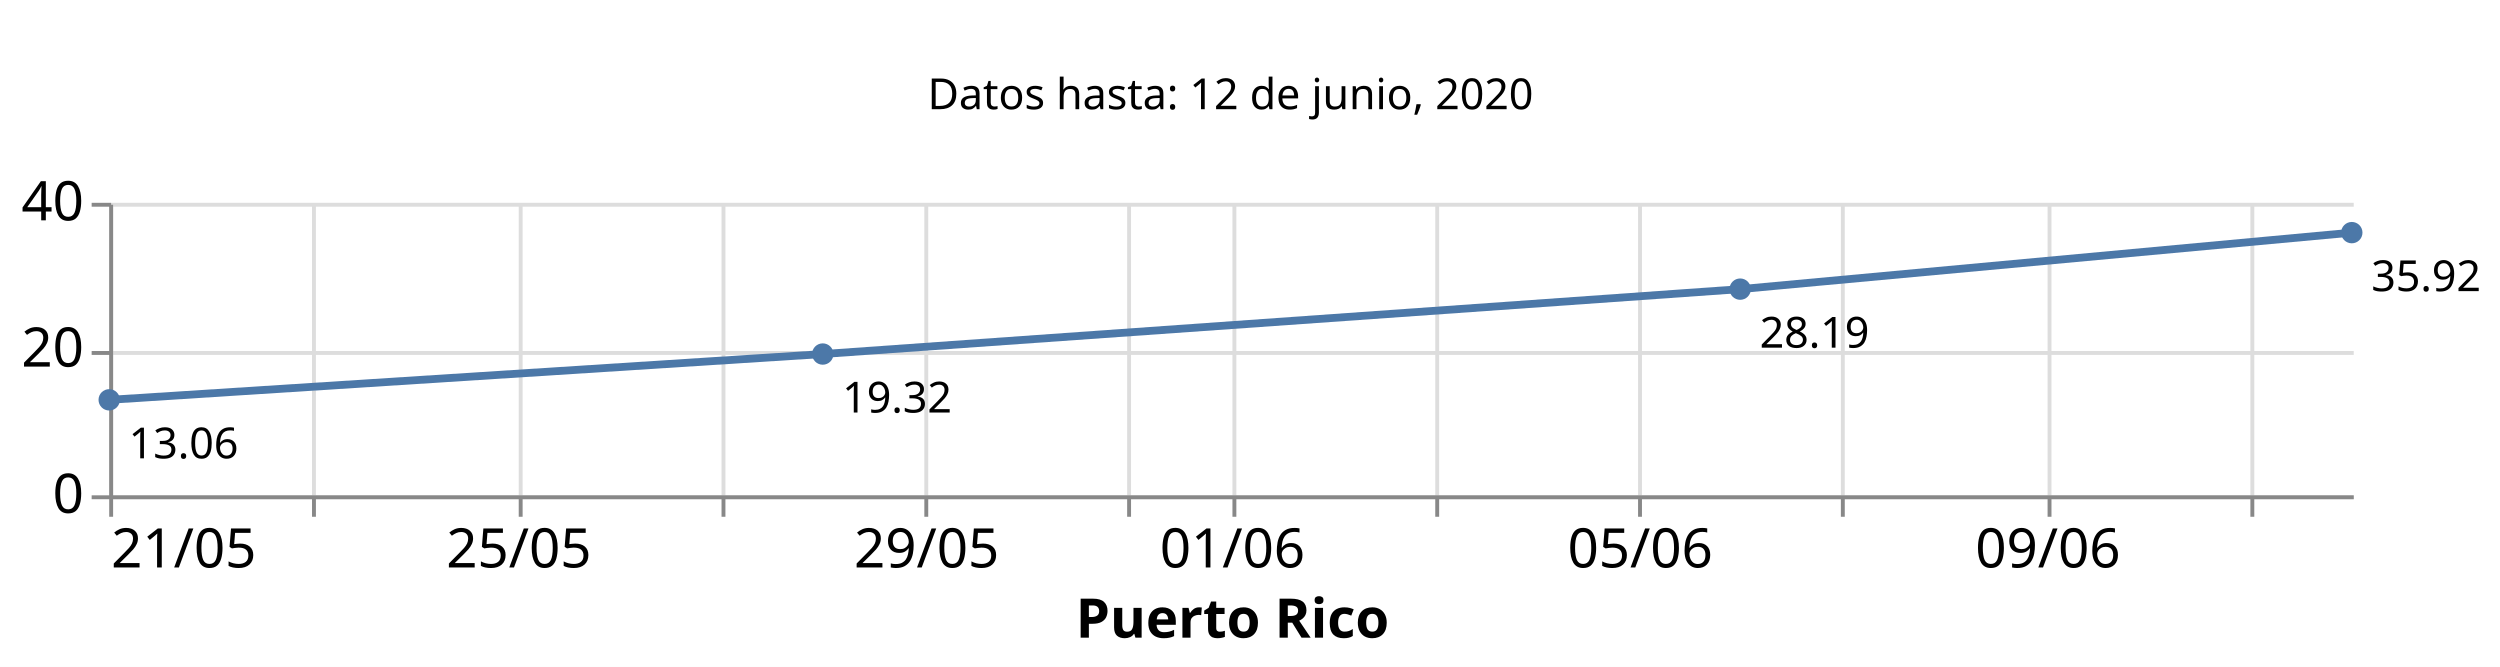
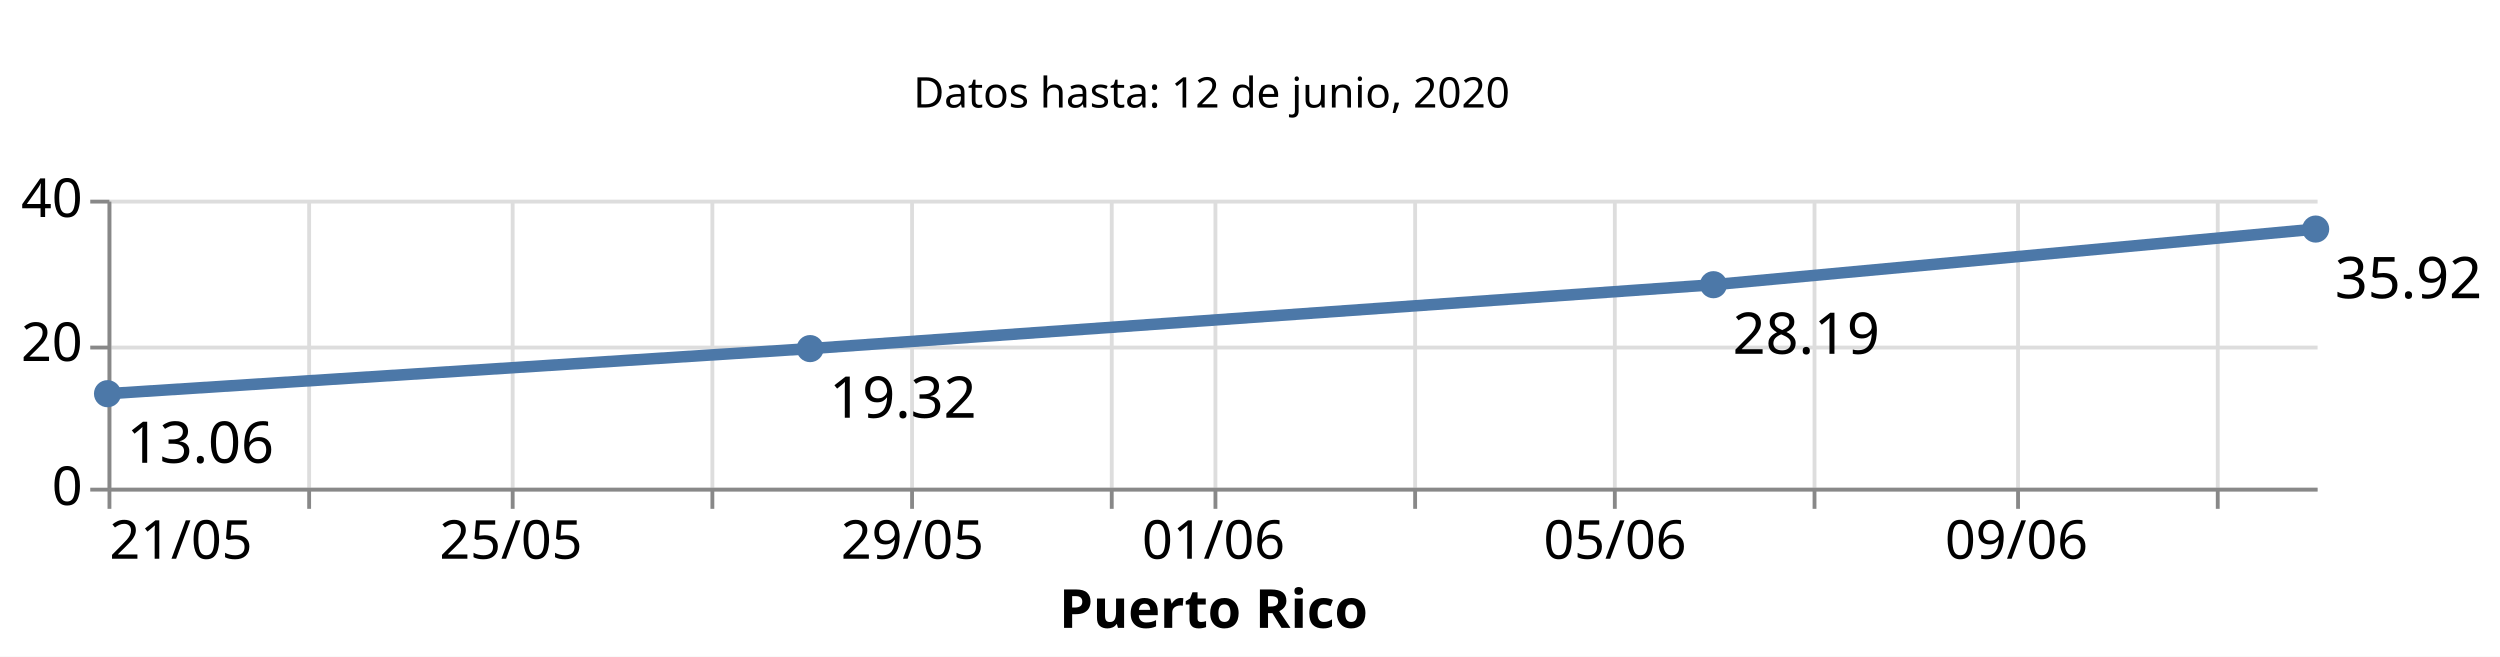
- <svg xmlns="http://www.w3.org/2000/svg" class="marks" width="641" height="171" viewBox="0 0 641 171" version="1.1">
-   <rect width="641" height="171" style="fill: white;" />
+ <svg xmlns="http://www.w3.org/2000/svg" class="marks" width="651" height="171" viewBox="0 0 651 171" version="1.1">
+   <rect width="651" height="171" style="fill: white;" />
  <g transform="translate(28,5)">
    <g class="mark-group role-frame root">
      <g transform="translate(0,0)">
        <path class="background" d="M0,0h0v0h0Z" style="fill: none;" />
        <g>
          <g class="mark-group role-scope concat_0_group">
            <g transform="translate(0,0)">
              <path class="background" d="M0,0h575v40h-575Z" style="fill: none; stroke: #ddd; stroke-width: 0;" />
              <g>
                <g class="mark-text role-mark concat_0_marks">
                  <text text-anchor="middle" transform="translate(287.5,23)" style="font-family: sans-serif; font-size: 11px; fill: black;">Datos hasta: 12 de junio, 2020</text>
                </g>
              </g>
              <path class="foreground" d="" style="display: none; fill: none;" />
            </g>
          </g>
          <g class="mark-group role-scope concat_1_group">
            <g transform="translate(0,47)">
              <path class="background" d="M0,0h575v75h-575Z" style="fill: none; stroke: #ddd; stroke-width: 0;" />
              <g>
                <g class="mark-group role-axis">
                  <g transform="translate(0.5,75.5)">
                    <path class="background" d="M0,0h0v0h0Z" style="pointer-events: none; fill: none;" />
                    <g>
                      <g class="mark-rule role-axis-grid" style="pointer-events: none;">
                        <line transform="translate(0,-75)" x2="0" y2="75" style="fill: none; stroke: #ddd; stroke-width: 1; opacity: 1;" />
                        <line transform="translate(52,-75)" x2="0" y2="75" style="fill: none; stroke: #ddd; stroke-width: 1; opacity: 1;" />
                        <line transform="translate(105,-75)" x2="0" y2="75" style="fill: none; stroke: #ddd; stroke-width: 1; opacity: 1;" />
                        <line transform="translate(157,-75)" x2="0" y2="75" style="fill: none; stroke: #ddd; stroke-width: 1; opacity: 1;" />
                        <line transform="translate(209,-75)" x2="0" y2="75" style="fill: none; stroke: #ddd; stroke-width: 1; opacity: 1;" />
                        <line transform="translate(261,-75)" x2="0" y2="75" style="fill: none; stroke: #ddd; stroke-width: 1; opacity: 1;" />
                        <line transform="translate(288,-75)" x2="0" y2="75" style="fill: none; stroke: #ddd; stroke-width: 1; opacity: 1;" />
                        <line transform="translate(340,-75)" x2="0" y2="75" style="fill: none; stroke: #ddd; stroke-width: 1; opacity: 1;" />
                        <line transform="translate(392,-75)" x2="0" y2="75" style="fill: none; stroke: #ddd; stroke-width: 1; opacity: 1;" />
                        <line transform="translate(444,-75)" x2="0" y2="75" style="fill: none; stroke: #ddd; stroke-width: 1; opacity: 1;" />
                        <line transform="translate(497,-75)" x2="0" y2="75" style="fill: none; stroke: #ddd; stroke-width: 1; opacity: 1;" />
                        <line transform="translate(549,-75)" x2="0" y2="75" style="fill: none; stroke: #ddd; stroke-width: 1; opacity: 1;" />
                      </g>
                    </g>
                    <path class="foreground" d="" style="pointer-events: none; display: none; fill: none;" />
                  </g>
                </g>
                <g class="mark-group role-axis">
                  <g transform="translate(0.5,0.5)">
                    <path class="background" d="M0,0h0v0h0Z" style="pointer-events: none; fill: none;" />
                    <g>
                      <g class="mark-rule role-axis-grid" style="pointer-events: none;">
                        <line transform="translate(0,75)" x2="575" y2="0" style="fill: none; stroke: #ddd; stroke-width: 1; opacity: 1;" />
                        <line transform="translate(0,38)" x2="575" y2="0" style="fill: none; stroke: #ddd; stroke-width: 1; opacity: 1;" />
                        <line transform="translate(0,0)" x2="575" y2="0" style="fill: none; stroke: #ddd; stroke-width: 1; opacity: 1;" />
                      </g>
                    </g>
                    <path class="foreground" d="" style="pointer-events: none; display: none; fill: none;" />
                  </g>
                </g>
                <g class="mark-group role-axis">
                  <g transform="translate(0.5,75.5)">
                    <path class="background" d="M0,0h0v0h0Z" style="pointer-events: none; fill: none;" />
                    <g>
                      <g class="mark-rule role-axis-tick" style="pointer-events: none;">
                        <line transform="translate(0,0)" x2="0" y2="5" style="fill: none; stroke: #888; stroke-width: 1; opacity: 1;" />
                        <line transform="translate(52,0)" x2="0" y2="5" style="fill: none; stroke: #888; stroke-width: 1; opacity: 1;" />
                        <line transform="translate(105,0)" x2="0" y2="5" style="fill: none; stroke: #888; stroke-width: 1; opacity: 1;" />
                        <line transform="translate(157,0)" x2="0" y2="5" style="fill: none; stroke: #888; stroke-width: 1; opacity: 1;" />
                        <line transform="translate(209,0)" x2="0" y2="5" style="fill: none; stroke: #888; stroke-width: 1; opacity: 1;" />
                        <line transform="translate(261,0)" x2="0" y2="5" style="fill: none; stroke: #888; stroke-width: 1; opacity: 1;" />
                        <line transform="translate(288,0)" x2="0" y2="5" style="fill: none; stroke: #888; stroke-width: 1; opacity: 1;" />
                        <line transform="translate(340,0)" x2="0" y2="5" style="fill: none; stroke: #888; stroke-width: 1; opacity: 1;" />
                        <line transform="translate(392,0)" x2="0" y2="5" style="fill: none; stroke: #888; stroke-width: 1; opacity: 1;" />
                        <line transform="translate(444,0)" x2="0" y2="5" style="fill: none; stroke: #888; stroke-width: 1; opacity: 1;" />
                        <line transform="translate(497,0)" x2="0" y2="5" style="fill: none; stroke: #888; stroke-width: 1; opacity: 1;" />
                        <line transform="translate(549,0)" x2="0" y2="5" style="fill: none; stroke: #888; stroke-width: 1; opacity: 1;" />
                      </g>
                      <g class="mark-text role-axis-label" style="pointer-events: none;">
                        <text text-anchor="start" transform="translate(0,18)" style="font-family: sans-serif; font-size: 14px; fill: #000; opacity: 1;">21/05</text>
                        <text text-anchor="middle" transform="translate(52.27273,18)" style="font-family: sans-serif; font-size: 14px; fill: #000; opacity: 0;">23/05</text>
                        <text text-anchor="middle" transform="translate(104.5455,18)" style="font-family: sans-serif; font-size: 14px; fill: #000; opacity: 1;">25/05</text>
                        <text text-anchor="middle" transform="translate(156.8182,18)" style="font-family: sans-serif; font-size: 14px; fill: #000; opacity: 0;">27/05</text>
                        <text text-anchor="middle" transform="translate(209.0909,18)" style="font-family: sans-serif; font-size: 14px; fill: #000; opacity: 1;">29/05</text>
                        <text text-anchor="middle" transform="translate(261.3636,18)" style="font-family: sans-serif; font-size: 14px; fill: #000; opacity: 0;">31/05</text>
                        <text text-anchor="middle" transform="translate(287.5,18)" style="font-family: sans-serif; font-size: 14px; fill: #000; opacity: 1;">01/06</text>
                        <text text-anchor="middle" transform="translate(339.7727,18)" style="font-family: sans-serif; font-size: 14px; fill: #000; opacity: 0;">03/06</text>
                        <text text-anchor="middle" transform="translate(392.0455,18)" style="font-family: sans-serif; font-size: 14px; fill: #000; opacity: 1;">05/06</text>
                        <text text-anchor="middle" transform="translate(444.3182,18)" style="font-family: sans-serif; font-size: 14px; fill: #000; opacity: 0;">07/06</text>
                        <text text-anchor="middle" transform="translate(496.5909,18)" style="font-family: sans-serif; font-size: 14px; fill: #000; opacity: 1;">09/06</text>
                        <text text-anchor="middle" transform="translate(548.8636,18)" style="font-family: sans-serif; font-size: 14px; fill: #000; opacity: 0;">11/06</text>
                      </g>
                      <g class="mark-rule role-axis-domain" style="pointer-events: none;">
                        <line transform="translate(0,0)" x2="575" y2="0" style="fill: none; stroke: #888; stroke-width: 1; opacity: 1;" />
                      </g>
                      <g class="mark-text role-axis-title" style="pointer-events: none;">
                        <text text-anchor="middle" transform="translate(287.5,36)" style="font-family: sans-serif; font-size: 14px; font-weight: bold; fill: #000; opacity: 1;">Puerto Rico</text>
                      </g>
                    </g>
                    <path class="foreground" d="" style="pointer-events: none; display: none; fill: none;" />
                  </g>
                </g>
                <g class="mark-group role-axis">
                  <g transform="translate(0.5,0.5)">
                    <path class="background" d="M0,0h0v0h0Z" style="pointer-events: none; fill: none;" />
                    <g>
                      <g class="mark-rule role-axis-tick" style="pointer-events: none;">
                        <line transform="translate(0,75)" x2="-5" y2="0" style="fill: none; stroke: #888; stroke-width: 1; opacity: 1;" />
                        <line transform="translate(0,38)" x2="-5" y2="0" style="fill: none; stroke: #888; stroke-width: 1; opacity: 1;" />
                        <line transform="translate(0,0)" x2="-5" y2="0" style="fill: none; stroke: #888; stroke-width: 1; opacity: 1;" />
                      </g>
                      <g class="mark-text role-axis-label" style="pointer-events: none;">
                        <text text-anchor="end" transform="translate(-7,79)" style="font-family: sans-serif; font-size: 14px; fill: #000; opacity: 1;">0</text>
                        <text text-anchor="end" transform="translate(-7,41.5)" style="font-family: sans-serif; font-size: 14px; fill: #000; opacity: 1;">20</text>
                        <text text-anchor="end" transform="translate(-7,4)" style="font-family: sans-serif; font-size: 14px; fill: #000; opacity: 1;">40</text>
                      </g>
                      <g class="mark-rule role-axis-domain" style="pointer-events: none;">
                        <line transform="translate(0,75)" x2="0" y2="-75" style="fill: none; stroke: #888; stroke-width: 1; opacity: 1;" />
                      </g>
                    </g>
                    <path class="foreground" d="" style="pointer-events: none; display: none; fill: none;" />
                  </g>
                </g>
                <g class="mark-line role-mark concat_1_layer_0_layer_0_marks">
-                   <path d="M0,50.518L182.955,38.775L418.182,22.135L575,7.647" style="fill: none; stroke: #4c78a8; stroke-width: 2;" />
+                   <path d="M0,50.518L182.955,38.775L418.182,22.135L575,7.647" style="fill: none; stroke: #4c78a8; stroke-width: 3;" />
                </g>
                <g class="mark-symbol role-mark concat_1_layer_0_layer_1_marks">
-                   <path transform="translate(0,50.51757)" d="M2.739,0A2.739,2.739,0,1,1,-2.739,0A2.739,2.739,0,1,1,2.739,0" style="fill: #4c78a8; stroke-width: 2; opacity: 1;" />
-                   <path transform="translate(182.9545,38.7751)" d="M2.739,0A2.739,2.739,0,1,1,-2.739,0A2.739,2.739,0,1,1,2.739,0" style="fill: #4c78a8; stroke-width: 2; opacity: 1;" />
-                   <path transform="translate(418.1818,22.13508)" d="M2.739,0A2.739,2.739,0,1,1,-2.739,0A2.739,2.739,0,1,1,2.739,0" style="fill: #4c78a8; stroke-width: 2; opacity: 1;" />
-                   <path transform="translate(575,7.646764)" d="M2.739,0A2.739,2.739,0,1,1,-2.739,0A2.739,2.739,0,1,1,2.739,0" style="fill: #4c78a8; stroke-width: 2; opacity: 1;" />
+                   <path transform="translate(0,50.51757)" d="M3.536,0A3.536,3.536,0,1,1,-3.536,0A3.536,3.536,0,1,1,3.536,0" style="fill: #4c78a8; stroke-width: 2; opacity: 1;" />
+                   <path transform="translate(182.9545,38.7751)" d="M3.536,0A3.536,3.536,0,1,1,-3.536,0A3.536,3.536,0,1,1,3.536,0" style="fill: #4c78a8; stroke-width: 2; opacity: 1;" />
+                   <path transform="translate(418.1818,22.13508)" d="M3.536,0A3.536,3.536,0,1,1,-3.536,0A3.536,3.536,0,1,1,3.536,0" style="fill: #4c78a8; stroke-width: 2; opacity: 1;" />
+                   <path transform="translate(575,7.646764)" d="M3.536,0A3.536,3.536,0,1,1,-3.536,0A3.536,3.536,0,1,1,3.536,0" style="fill: #4c78a8; stroke-width: 2; opacity: 1;" />
                </g>
                <g class="mark-text role-mark concat_1_layer_1_marks">
-                   <text text-anchor="start" transform="translate(5,65.51757)" style="font-family: sans-serif; font-size: 11px; fill: black;">13.06</text>
-                   <text text-anchor="start" transform="translate(187.9545,53.7751)" style="font-family: sans-serif; font-size: 11px; fill: black;">19.32</text>
-                   <text text-anchor="start" transform="translate(423.1818,37.13508)" style="font-family: sans-serif; font-size: 11px; fill: black;">28.19</text>
-                   <text text-anchor="start" transform="translate(580,22.64676)" style="font-family: sans-serif; font-size: 11px; fill: black;">35.92</text>
+                   <text text-anchor="start" transform="translate(5,68.51757)" style="font-family: sans-serif; font-size: 15px; fill: black;">13.06</text>
+                   <text text-anchor="start" transform="translate(187.9545,56.7751)" style="font-family: sans-serif; font-size: 15px; fill: black;">19.32</text>
+                   <text text-anchor="start" transform="translate(423.1818,40.13508)" style="font-family: sans-serif; font-size: 15px; fill: black;">28.19</text>
+                   <text text-anchor="start" transform="translate(580,25.64676)" style="font-family: sans-serif; font-size: 15px; fill: black;">35.92</text>
                </g>
              </g>
              <path class="foreground" d="" style="display: none; fill: none;" />
            </g>
          </g>
        </g>
        <path class="foreground" d="" style="display: none; fill: none;" />
      </g>
    </g>
  </g>
</svg>
